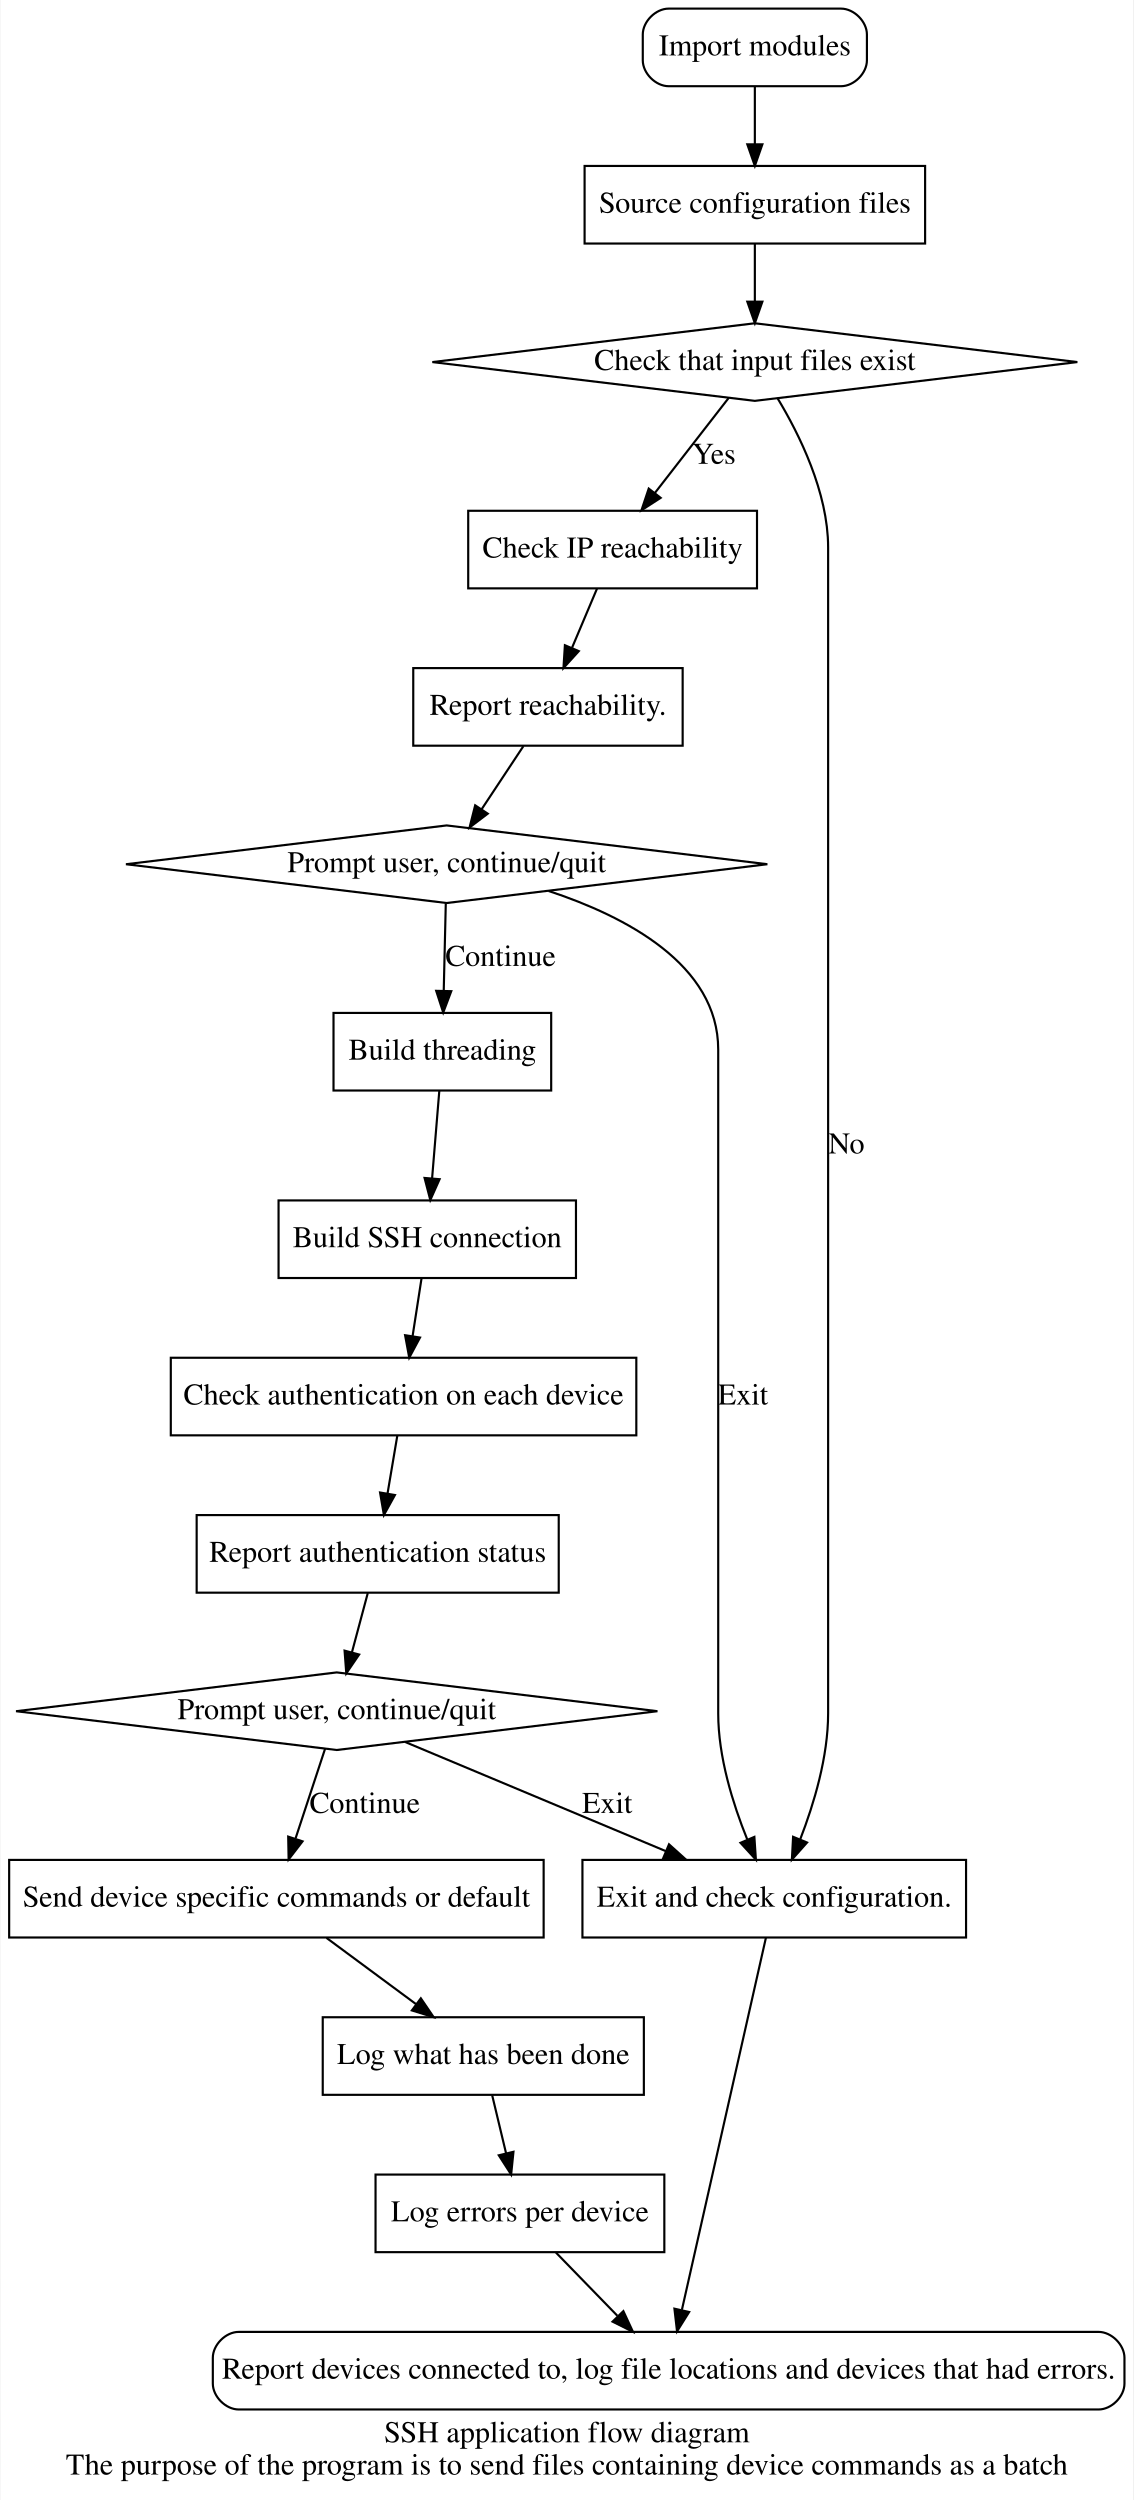
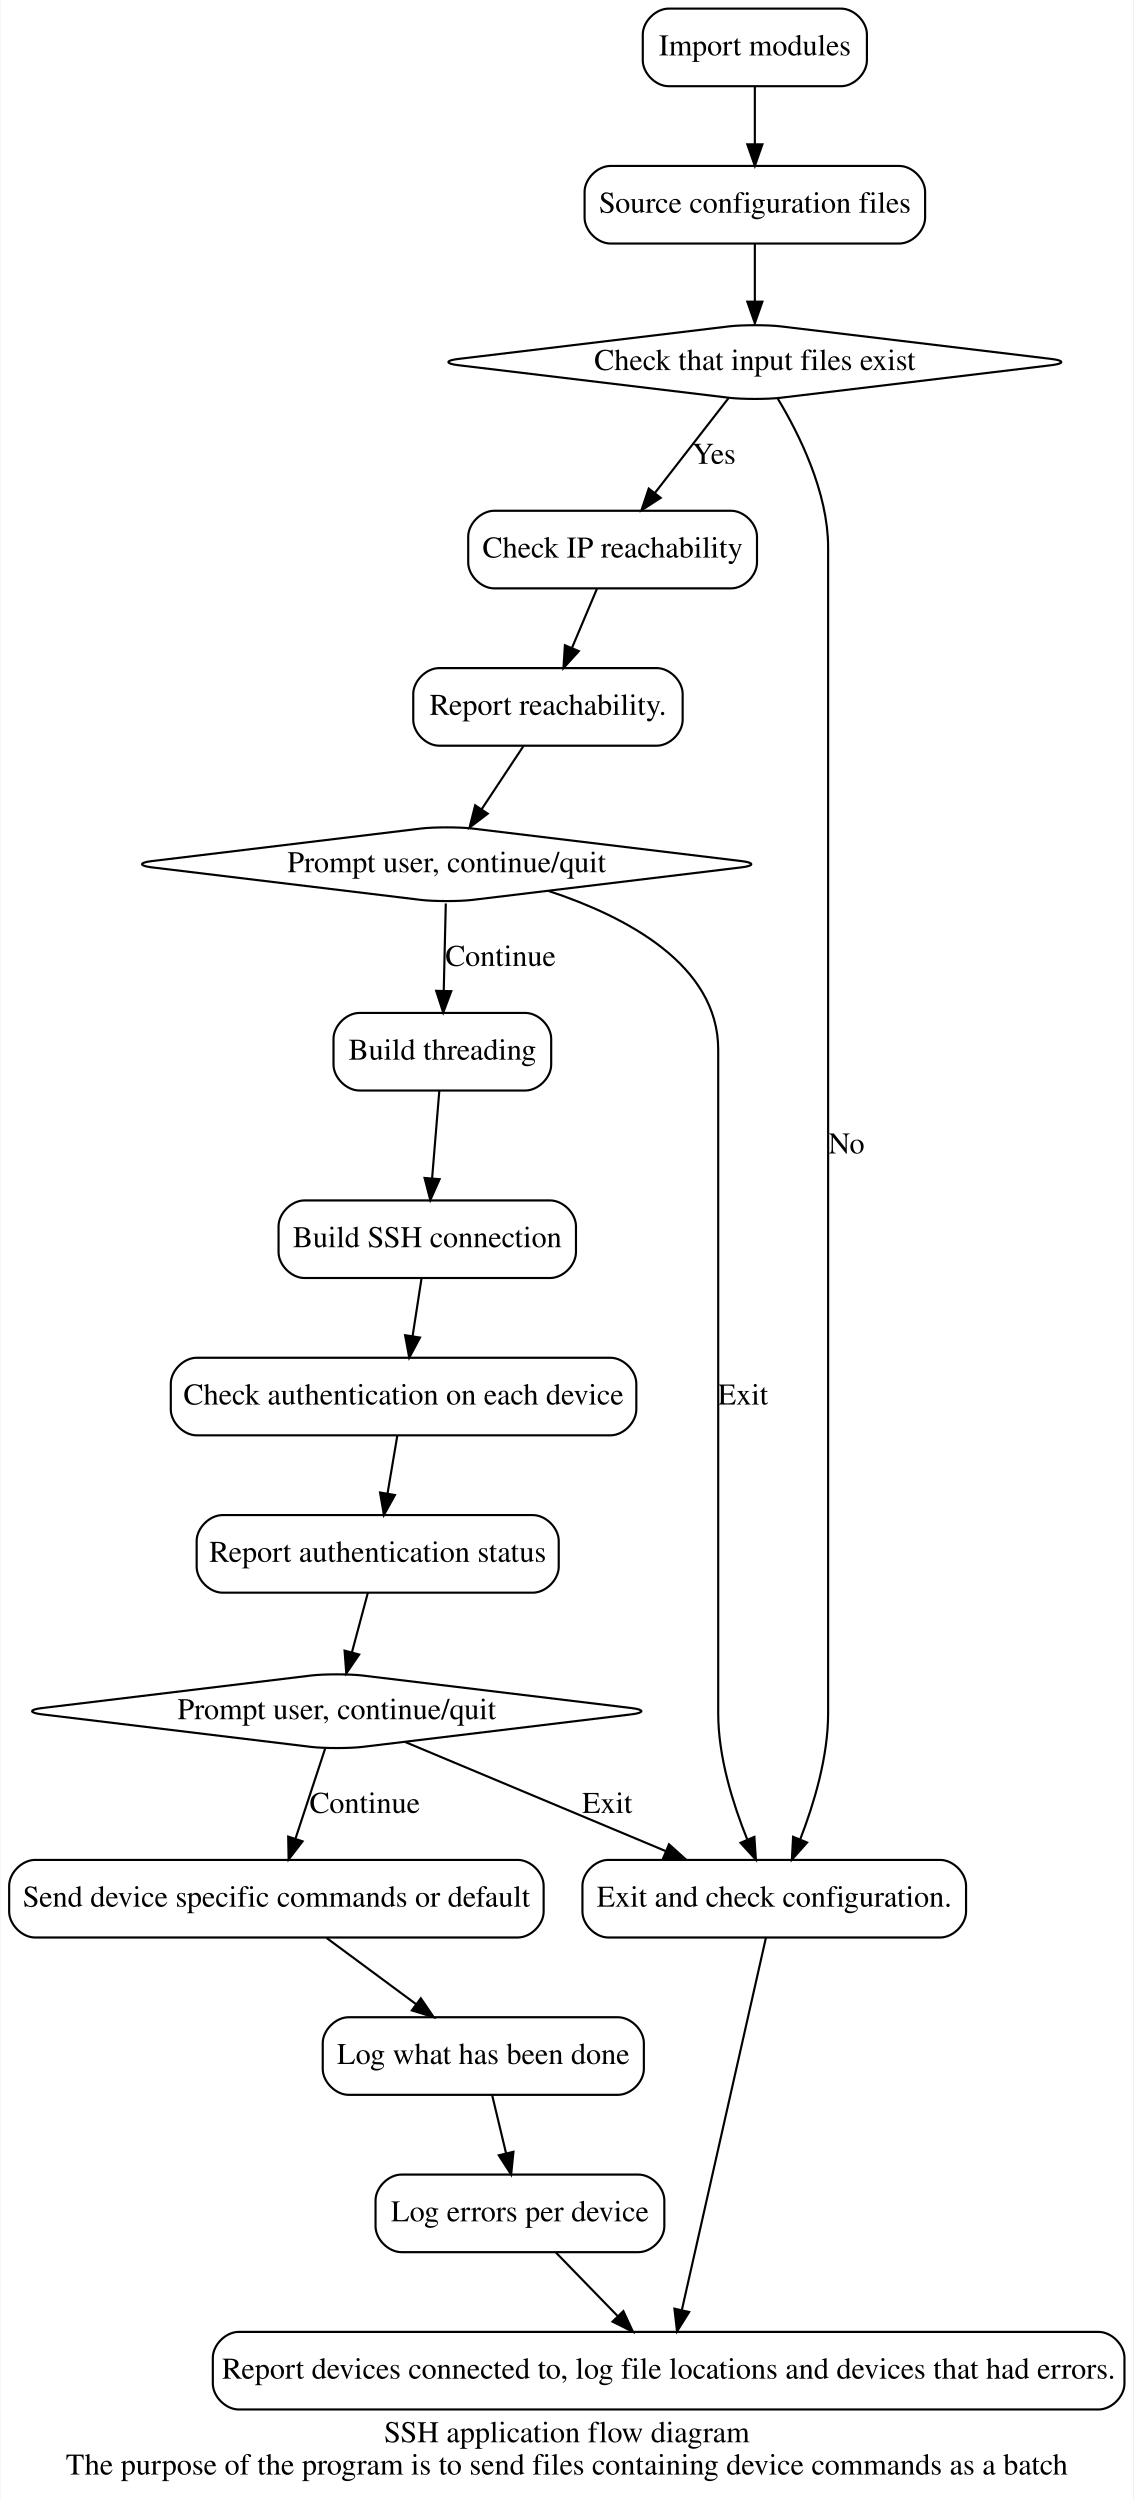
<svg xmlns="http://www.w3.org/2000/svg" width="526pt" height="1160pt" viewBox="0.00 0.00 525.50 1160.00">
  <g id="graph0" class="graph" transform="scale(1 1) rotate(0) translate(4 1156)">
    <polygon fill="white" stroke="none" points="-4,4 -4,-1156 521.5,-1156 521.5,4 -4,4" />
    <text text-anchor="middle" x="258.75" y="-22.8" font-family="Times,serif" font-size="14.00">SSH application flow diagram</text>
    <text text-anchor="middle" x="258.75" y="-7.8" font-family="Times,serif" font-size="14.00">The purpose of the program is to send files containing device commands as a batch</text>
    <g id="node1" class="node">
      <path fill="none" stroke="black" d="M386,-1152C386,-1152 306,-1152 306,-1152 300,-1152 294,-1146 294,-1140 294,-1140 294,-1128 294,-1128 294,-1122 300,-1116 306,-1116 306,-1116 386,-1116 386,-1116 392,-1116 398,-1122 398,-1128 398,-1128 398,-1140 398,-1140 398,-1146 392,-1152 386,-1152" />
      <text text-anchor="middle" x="346" y="-1130.3" font-family="Times,serif" font-size="14.00">Import modules</text>
    </g>
-     <g id="node2" class="node">
-       <polygon fill="none" stroke="black" points="425,-1079 267,-1079 267,-1043 425,-1043 425,-1079" />
+     <g id="node3" class="node">
+       <path fill="none" stroke="black" d="M413,-1079C413,-1079 279,-1079 279,-1079 273,-1079 267,-1073 267,-1067 267,-1067 267,-1055 267,-1055 267,-1049 273,-1043 279,-1043 279,-1043 413,-1043 413,-1043 419,-1043 425,-1049 425,-1055 425,-1055 425,-1067 425,-1067 425,-1073 419,-1079 413,-1079" />
      <text text-anchor="middle" x="346" y="-1057.3" font-family="Times,serif" font-size="14.00">Source configuration files</text>
    </g>
    <g id="edge1" class="edge">
      <path fill="none" stroke="black" d="M346,-1115.81C346,-1107.79 346,-1098.05 346,-1089.07" />
      <polygon fill="black" stroke="black" points="349.5,-1089.03 346,-1079.03 342.5,-1089.03 349.5,-1089.03" />
    </g>
-     <g id="node3" class="node">
-       <polygon fill="none" stroke="black" points="346,-1006 196.355,-988 346,-970 495.645,-988 346,-1006" />
+     <g id="node2" class="node">
+       <path fill="none" stroke="black" d="M505.5,-74C505.5,-74 106.5,-74 106.5,-74 100.5,-74 94.5,-68 94.5,-62 94.5,-62 94.5,-50 94.5,-50 94.5,-44 100.5,-38 106.5,-38 106.5,-38 505.5,-38 505.5,-38 511.5,-38 517.5,-44 517.5,-50 517.5,-50 517.5,-62 517.5,-62 517.5,-68 511.5,-74 505.5,-74" />
+       <text text-anchor="middle" x="306" y="-52.3" font-family="Times,serif" font-size="14.00">Report devices connected to, log file locations and devices that had errors.</text>
+     </g>
+     <g id="node14" class="node">
+       <path fill="none" stroke="black" d="M334.086,-1004.57C334.086,-1004.57 208.269,-989.433 208.269,-989.433 202.312,-988.717 202.312,-987.283 208.269,-986.567 208.269,-986.567 334.086,-971.433 334.086,-971.433 340.043,-970.717 351.957,-970.717 357.914,-971.433 357.914,-971.433 483.731,-986.567 483.731,-986.567 489.688,-987.283 489.688,-988.717 483.731,-989.433 483.731,-989.433 357.914,-1004.57 357.914,-1004.57 351.957,-1005.28 340.043,-1005.28 334.086,-1004.57" />
      <text text-anchor="middle" x="346" y="-984.3" font-family="Times,serif" font-size="14.00">Check that input files exist</text>
    </g>
    <g id="edge2" class="edge">
      <path fill="none" stroke="black" d="M346,-1042.81C346,-1034.79 346,-1025.05 346,-1016.07" />
      <polygon fill="black" stroke="black" points="349.5,-1016.03 346,-1006.03 342.5,-1016.03 349.5,-1016.03" />
    </g>
    <g id="node4" class="node">
-       <polygon fill="none" stroke="black" points="347,-919 213,-919 213,-883 347,-883 347,-919" />
+       <path fill="none" stroke="black" d="M335,-919C335,-919 225,-919 225,-919 219,-919 213,-913 213,-907 213,-907 213,-895 213,-895 213,-889 219,-883 225,-883 225,-883 335,-883 335,-883 341,-883 347,-889 347,-895 347,-895 347,-907 347,-907 347,-913 341,-919 335,-919" />
      <text text-anchor="middle" x="280" y="-897.3" font-family="Times,serif" font-size="14.00">Check IP reachability</text>
+     </g>
+     <g id="node5" class="node">
+       <path fill="none" stroke="black" d="M300.5,-846C300.5,-846 199.5,-846 199.5,-846 193.5,-846 187.5,-840 187.5,-834 187.5,-834 187.5,-822 187.5,-822 187.5,-816 193.5,-810 199.5,-810 199.5,-810 300.5,-810 300.5,-810 306.5,-810 312.5,-816 312.5,-822 312.5,-822 312.5,-834 312.5,-834 312.5,-840 306.5,-846 300.5,-846" />
+       <text text-anchor="middle" x="250" y="-824.3" font-family="Times,serif" font-size="14.00">Report reachability.</text>
+     </g>
+     <g id="edge5" class="edge">
+       <path fill="none" stroke="black" d="M272.738,-882.813C269.274,-874.615 265.052,-864.623 261.191,-855.485" />
+       <polygon fill="black" stroke="black" points="264.312,-853.878 257.195,-846.029 257.863,-856.603 264.312,-853.878" />
+     </g>
+     <g id="node15" class="node">
+       <path fill="none" stroke="black" d="M191.087,-771.559C191.087,-771.559 66.106,-756.441 66.106,-756.441 60.15,-755.721 60.15,-754.279 66.106,-753.559 66.106,-753.559 191.087,-738.441 191.087,-738.441 197.043,-737.721 208.957,-737.721 214.913,-738.441 214.913,-738.441 339.894,-753.559 339.894,-753.559 345.85,-754.279 345.85,-755.721 339.894,-756.441 339.894,-756.441 214.913,-771.559 214.913,-771.559 208.957,-772.279 197.043,-772.279 191.087,-771.559" />
+       <text text-anchor="middle" x="203" y="-751.3" font-family="Times,serif" font-size="14.00">Prompt user, continue/quit</text>
+     </g>
+     <g id="edge6" class="edge">
+       <path fill="none" stroke="black" d="M238.623,-809.813C232.799,-801.015 225.607,-790.15 219.213,-780.492" />
+       <polygon fill="black" stroke="black" points="222.067,-778.462 213.628,-772.056 216.23,-782.326 222.067,-778.462" />
+     </g>
+     <g id="node6" class="node">
+       <path fill="none" stroke="black" d="M239.5,-686C239.5,-686 162.5,-686 162.5,-686 156.5,-686 150.5,-680 150.5,-674 150.5,-674 150.5,-662 150.5,-662 150.5,-656 156.5,-650 162.5,-650 162.5,-650 239.5,-650 239.5,-650 245.5,-650 251.5,-656 251.5,-662 251.5,-662 251.5,-674 251.5,-674 251.5,-680 245.5,-686 239.5,-686" />
+       <text text-anchor="middle" x="201" y="-664.3" font-family="Times,serif" font-size="14.00">Build threading</text>
+     </g>
+     <g id="node7" class="node">
+       <path fill="none" stroke="black" d="M251,-599C251,-599 137,-599 137,-599 131,-599 125,-593 125,-587 125,-587 125,-575 125,-575 125,-569 131,-563 137,-563 137,-563 251,-563 251,-563 257,-563 263,-569 263,-575 263,-575 263,-587 263,-587 263,-593 257,-599 251,-599" />
+       <text text-anchor="middle" x="194" y="-577.3" font-family="Times,serif" font-size="14.00">Build SSH connection</text>
+     </g>
+     <g id="edge9" class="edge">
+       <path fill="none" stroke="black" d="M199.583,-649.799C198.625,-638.163 197.339,-622.548 196.243,-609.237" />
+       <polygon fill="black" stroke="black" points="199.723,-608.854 195.414,-599.175 192.747,-609.429 199.723,-608.854" />
+     </g>
+     <g id="node8" class="node">
+       <path fill="none" stroke="black" d="M279,-526C279,-526 87,-526 87,-526 81,-526 75,-520 75,-514 75,-514 75,-502 75,-502 75,-496 81,-490 87,-490 87,-490 279,-490 279,-490 285,-490 291,-496 291,-502 291,-502 291,-514 291,-514 291,-520 285,-526 279,-526" />
+       <text text-anchor="middle" x="183" y="-504.3" font-family="Times,serif" font-size="14.00">Check authentication on each device</text>
+     </g>
+     <g id="edge10" class="edge">
+       <path fill="none" stroke="black" d="M191.337,-562.813C190.094,-554.789 188.585,-545.047 187.194,-536.069" />
+       <polygon fill="black" stroke="black" points="190.628,-535.375 185.638,-526.029 183.711,-536.447 190.628,-535.375" />
+     </g>
+     <g id="node9" class="node">
+       <path fill="none" stroke="black" d="M243,-453C243,-453 99,-453 99,-453 93,-453 87,-447 87,-441 87,-441 87,-429 87,-429 87,-423 93,-417 99,-417 99,-417 243,-417 243,-417 249,-417 255,-423 255,-429 255,-429 255,-441 255,-441 255,-447 249,-453 243,-453" />
+       <text text-anchor="middle" x="171" y="-431.3" font-family="Times,serif" font-size="14.00">Report authentication status</text>
+     </g>
+     <g id="edge11" class="edge">
+       <path fill="none" stroke="black" d="M180.095,-489.813C178.739,-481.789 177.093,-472.047 175.575,-463.069" />
+       <polygon fill="black" stroke="black" points="178.996,-462.306 173.878,-453.029 172.094,-463.472 178.996,-462.306" />
+     </g>
+     <g id="node16" class="node">
+       <path fill="none" stroke="black" d="M140.087,-378.559C140.087,-378.559 15.106,-363.441 15.106,-363.441 9.15,-362.721 9.15,-361.279 15.106,-360.559 15.106,-360.559 140.087,-345.441 140.087,-345.441 146.043,-344.721 157.957,-344.721 163.913,-345.441 163.913,-345.441 288.894,-360.559 288.894,-360.559 294.85,-361.279 294.85,-362.721 288.894,-363.441 288.894,-363.441 163.913,-378.559 163.913,-378.559 157.957,-379.279 146.043,-379.279 140.087,-378.559" />
+       <text text-anchor="middle" x="152" y="-358.3" font-family="Times,serif" font-size="14.00">Prompt user, continue/quit</text>
+     </g>
+     <g id="edge12" class="edge">
+       <path fill="none" stroke="black" d="M166.401,-416.813C164.198,-408.583 161.512,-398.545 159.059,-389.378" />
+       <polygon fill="black" stroke="black" points="162.392,-388.295 156.426,-379.54 155.63,-390.105 162.392,-388.295" />
+     </g>
+     <g id="node10" class="node">
+       <path fill="none" stroke="black" d="M236,-293C236,-293 12,-293 12,-293 6,-293 1.42109e-14,-287 1.42109e-14,-281 1.42109e-14,-281 1.42109e-14,-269 1.42109e-14,-269 1.42109e-14,-263 6,-257 12,-257 12,-257 236,-257 236,-257 242,-257 248,-263 248,-269 248,-269 248,-281 248,-281 248,-287 242,-293 236,-293" />
+       <text text-anchor="middle" x="124" y="-271.3" font-family="Times,serif" font-size="14.00">Send device specific commands or default</text>
+     </g>
+     <g id="node11" class="node">
+       <path fill="none" stroke="black" d="M282.5,-220C282.5,-220 157.5,-220 157.5,-220 151.5,-220 145.5,-214 145.5,-208 145.5,-208 145.5,-196 145.5,-196 145.5,-190 151.5,-184 157.5,-184 157.5,-184 282.5,-184 282.5,-184 288.5,-184 294.5,-190 294.5,-196 294.5,-196 294.5,-208 294.5,-208 294.5,-214 288.5,-220 282.5,-220" />
+       <text text-anchor="middle" x="220" y="-198.3" font-family="Times,serif" font-size="14.00">Log what has been done</text>
+     </g>
+     <g id="edge15" class="edge">
+       <path fill="none" stroke="black" d="M147.239,-256.813C159.738,-247.569 175.322,-236.043 188.858,-226.032" />
+       <polygon fill="black" stroke="black" points="191.016,-228.789 196.975,-220.029 186.854,-223.161 191.016,-228.789" />
+     </g>
+     <g id="node12" class="node">
+       <path fill="none" stroke="black" d="M292,-147C292,-147 182,-147 182,-147 176,-147 170,-141 170,-135 170,-135 170,-123 170,-123 170,-117 176,-111 182,-111 182,-111 292,-111 292,-111 298,-111 304,-117 304,-123 304,-123 304,-135 304,-135 304,-141 298,-147 292,-147" />
+       <text text-anchor="middle" x="237" y="-125.3" font-family="Times,serif" font-size="14.00">Log errors per device</text>
+     </g>
+     <g id="edge16" class="edge">
+       <path fill="none" stroke="black" d="M224.115,-183.813C226.057,-175.702 228.42,-165.836 230.589,-156.777" />
+       <polygon fill="black" stroke="black" points="233.998,-157.569 232.923,-147.029 227.19,-155.939 233.998,-157.569" />
+     </g>
+     <g id="edge17" class="edge">
+       <path fill="none" stroke="black" d="M253.703,-110.813C262.263,-102.005 272.836,-91.125 282.231,-81.458" />
+       <polygon fill="black" stroke="black" points="284.991,-83.639 289.451,-74.029 279.971,-78.761 284.991,-83.639" />
+     </g>
+     <g id="node13" class="node">
+       <path fill="none" stroke="black" d="M432,-293C432,-293 278,-293 278,-293 272,-293 266,-287 266,-281 266,-281 266,-269 266,-269 266,-263 272,-257 278,-257 278,-257 432,-257 432,-257 438,-257 444,-263 444,-269 444,-269 444,-281 444,-281 444,-287 438,-293 432,-293" />
+       <text text-anchor="middle" x="355" y="-271.3" font-family="Times,serif" font-size="14.00">Exit and check configuration.</text>
+     </g>
+     <g id="edge18" class="edge">
+       <path fill="none" stroke="black" d="M351.155,-256.972C342.696,-219.511 322.411,-129.676 312.156,-84.264" />
+       <polygon fill="black" stroke="black" points="315.512,-83.232 309.895,-74.249 308.684,-84.774 315.512,-83.232" />
    </g>
    <g id="edge3" class="edge">
      <path fill="none" stroke="black" d="M333.895,-971.41C324.313,-959.07 310.739,-941.589 299.611,-927.257" />
      <polygon fill="black" stroke="black" points="302.288,-924.998 293.391,-919.246 296.759,-929.291 302.288,-924.998" />
      <text text-anchor="middle" x="327" y="-940.8" font-family="Times,serif" font-size="14.00">Yes</text>
    </g>
-     <g id="node16" class="node">
-       <polygon fill="none" stroke="black" points="444,-293 266,-293 266,-257 444,-257 444,-293" />
-       <text text-anchor="middle" x="355" y="-271.3" font-family="Times,serif" font-size="14.00">Exit and check configuration.</text>
-     </g>
    <g id="edge4" class="edge">
      <path fill="none" stroke="black" d="M356.571,-971.143C366.552,-954.611 380,-927.589 380,-902 380,-902 380,-902 380,-361 380,-340.874 373.469,-319.116 367.084,-302.652" />
      <polygon fill="black" stroke="black" points="370.218,-301.072 363.186,-293.147 363.742,-303.728 370.218,-301.072" />
      <text text-anchor="middle" x="388.5" y="-620.8" font-family="Times,serif" font-size="14.00">No</text>
-     </g>
-     <g id="node5" class="node">
-       <polygon fill="none" stroke="black" points="312.5,-846 187.5,-846 187.5,-810 312.5,-810 312.5,-846" />
-       <text text-anchor="middle" x="250" y="-824.3" font-family="Times,serif" font-size="14.00">Report reachability.</text>
-     </g>
-     <g id="edge5" class="edge">
-       <path fill="none" stroke="black" d="M272.738,-882.813C269.274,-874.615 265.052,-864.623 261.191,-855.485" />
-       <polygon fill="black" stroke="black" points="264.312,-853.878 257.195,-846.029 257.863,-856.603 264.312,-853.878" />
-     </g>
-     <g id="node6" class="node">
-       <polygon fill="none" stroke="black" points="203,-773 54.193,-755 203,-737 351.807,-755 203,-773" />
-       <text text-anchor="middle" x="203" y="-751.3" font-family="Times,serif" font-size="14.00">Prompt user, continue/quit</text>
-     </g>
-     <g id="edge6" class="edge">
-       <path fill="none" stroke="black" d="M238.623,-809.813C232.799,-801.015 225.607,-790.15 219.213,-780.492" />
-       <polygon fill="black" stroke="black" points="222.067,-778.462 213.628,-772.056 216.23,-782.326 222.067,-778.462" />
-     </g>
-     <g id="node8" class="node">
-       <polygon fill="none" stroke="black" points="251.5,-686 150.5,-686 150.5,-650 251.5,-650 251.5,-686" />
-       <text text-anchor="middle" x="201" y="-664.3" font-family="Times,serif" font-size="14.00">Build threading</text>
    </g>
    <g id="edge7" class="edge">
      <path fill="none" stroke="black" d="M202.595,-736.799C202.321,-725.163 201.954,-709.548 201.641,-696.237" />
      <polygon fill="black" stroke="black" points="205.138,-696.09 201.404,-686.175 198.14,-696.255 205.138,-696.09" />
      <text text-anchor="middle" x="228" y="-707.8" font-family="Times,serif" font-size="14.00">Continue</text>
    </g>
    <g id="edge8" class="edge">
      <path fill="none" stroke="black" d="M250.276,-742.589C286.029,-730.811 329,-708.449 329,-669 329,-669 329,-669 329,-361 329,-340.808 335.792,-319.052 342.433,-302.606" />
      <polygon fill="black" stroke="black" points="345.778,-303.684 346.487,-293.113 339.341,-300.935 345.778,-303.684" />
      <text text-anchor="middle" x="340.5" y="-504.3" font-family="Times,serif" font-size="14.00">Exit</text>
    </g>
-     <g id="node7" class="node">
-       <polygon fill="none" stroke="black" points="152,-380 3.193,-362 152,-344 300.807,-362 152,-380" />
-       <text text-anchor="middle" x="152" y="-358.3" font-family="Times,serif" font-size="14.00">Prompt user, continue/quit</text>
-     </g>
-     <g id="node12" class="node">
-       <polygon fill="none" stroke="black" points="248,-293 1.42109e-14,-293 1.42109e-14,-257 248,-257 248,-293" />
-       <text text-anchor="middle" x="124" y="-271.3" font-family="Times,serif" font-size="14.00">Send device specific commands or default</text>
-     </g>
    <g id="edge13" class="edge">
      <path fill="none" stroke="black" d="M146.601,-344.611C142.726,-332.848 137.416,-316.727 132.916,-303.067" />
      <polygon fill="black" stroke="black" points="136.124,-301.617 129.67,-293.214 129.475,-303.807 136.124,-301.617" />
      <text text-anchor="middle" x="165" y="-314.8" font-family="Times,serif" font-size="14.00">Continue</text>
    </g>
    <g id="edge14" class="edge">
      <path fill="none" stroke="black" d="M183.719,-347.719C216.101,-334.16 266.848,-312.911 304.712,-297.056" />
      <polygon fill="black" stroke="black" points="306.17,-300.241 314.042,-293.15 303.466,-293.784 306.17,-300.241" />
      <text text-anchor="middle" x="277.5" y="-314.8" font-family="Times,serif" font-size="14.00">Exit</text>
    </g>
-     <g id="node9" class="node">
-       <polygon fill="none" stroke="black" points="263,-599 125,-599 125,-563 263,-563 263,-599" />
-       <text text-anchor="middle" x="194" y="-577.3" font-family="Times,serif" font-size="14.00">Build SSH connection</text>
-     </g>
-     <g id="edge9" class="edge">
-       <path fill="none" stroke="black" d="M199.583,-649.799C198.625,-638.163 197.339,-622.548 196.243,-609.237" />
-       <polygon fill="black" stroke="black" points="199.723,-608.854 195.414,-599.175 192.747,-609.429 199.723,-608.854" />
-     </g>
-     <g id="node10" class="node">
-       <polygon fill="none" stroke="black" points="291,-526 75,-526 75,-490 291,-490 291,-526" />
-       <text text-anchor="middle" x="183" y="-504.3" font-family="Times,serif" font-size="14.00">Check authentication on each device</text>
-     </g>
-     <g id="edge10" class="edge">
-       <path fill="none" stroke="black" d="M191.337,-562.813C190.094,-554.789 188.585,-545.047 187.194,-536.069" />
-       <polygon fill="black" stroke="black" points="190.628,-535.375 185.638,-526.029 183.711,-536.447 190.628,-535.375" />
-     </g>
-     <g id="node11" class="node">
-       <polygon fill="none" stroke="black" points="255,-453 87,-453 87,-417 255,-417 255,-453" />
-       <text text-anchor="middle" x="171" y="-431.3" font-family="Times,serif" font-size="14.00">Report authentication status</text>
-     </g>
-     <g id="edge11" class="edge">
-       <path fill="none" stroke="black" d="M180.095,-489.813C178.739,-481.789 177.093,-472.047 175.575,-463.069" />
-       <polygon fill="black" stroke="black" points="178.996,-462.306 173.878,-453.029 172.094,-463.472 178.996,-462.306" />
-     </g>
-     <g id="edge12" class="edge">
-       <path fill="none" stroke="black" d="M166.401,-416.813C164.198,-408.583 161.512,-398.545 159.059,-389.378" />
-       <polygon fill="black" stroke="black" points="162.392,-388.295 156.426,-379.54 155.63,-390.105 162.392,-388.295" />
-     </g>
-     <g id="node13" class="node">
-       <polygon fill="none" stroke="black" points="294.5,-220 145.5,-220 145.5,-184 294.5,-184 294.5,-220" />
-       <text text-anchor="middle" x="220" y="-198.3" font-family="Times,serif" font-size="14.00">Log what has been done</text>
-     </g>
-     <g id="edge15" class="edge">
-       <path fill="none" stroke="black" d="M147.239,-256.813C159.738,-247.569 175.322,-236.043 188.858,-226.032" />
-       <polygon fill="black" stroke="black" points="191.016,-228.789 196.975,-220.029 186.854,-223.161 191.016,-228.789" />
-     </g>
-     <g id="node14" class="node">
-       <polygon fill="none" stroke="black" points="304,-147 170,-147 170,-111 304,-111 304,-147" />
-       <text text-anchor="middle" x="237" y="-125.3" font-family="Times,serif" font-size="14.00">Log errors per device</text>
-     </g>
-     <g id="edge16" class="edge">
-       <path fill="none" stroke="black" d="M224.115,-183.813C226.057,-175.702 228.42,-165.836 230.589,-156.777" />
-       <polygon fill="black" stroke="black" points="233.998,-157.569 232.923,-147.029 227.19,-155.939 233.998,-157.569" />
-     </g>
-     <g id="node15" class="node">
-       <path fill="none" stroke="black" d="M505.5,-74C505.5,-74 106.5,-74 106.5,-74 100.5,-74 94.5,-68 94.5,-62 94.5,-62 94.5,-50 94.5,-50 94.5,-44 100.5,-38 106.5,-38 106.5,-38 505.5,-38 505.5,-38 511.5,-38 517.5,-44 517.5,-50 517.5,-50 517.5,-62 517.5,-62 517.5,-68 511.5,-74 505.5,-74" />
-       <text text-anchor="middle" x="306" y="-52.3" font-family="Times,serif" font-size="14.00">Report devices connected to, log file locations and devices that had errors.</text>
-     </g>
-     <g id="edge17" class="edge">
-       <path fill="none" stroke="black" d="M253.703,-110.813C262.263,-102.005 272.836,-91.125 282.231,-81.458" />
-       <polygon fill="black" stroke="black" points="284.991,-83.639 289.451,-74.029 279.971,-78.761 284.991,-83.639" />
-     </g>
-     <g id="edge18" class="edge">
-       <path fill="none" stroke="black" d="M351.155,-256.972C342.696,-219.511 322.411,-129.676 312.156,-84.264" />
-       <polygon fill="black" stroke="black" points="315.512,-83.232 309.895,-74.249 308.684,-84.774 315.512,-83.232" />
-     </g>
  </g>
</svg>
